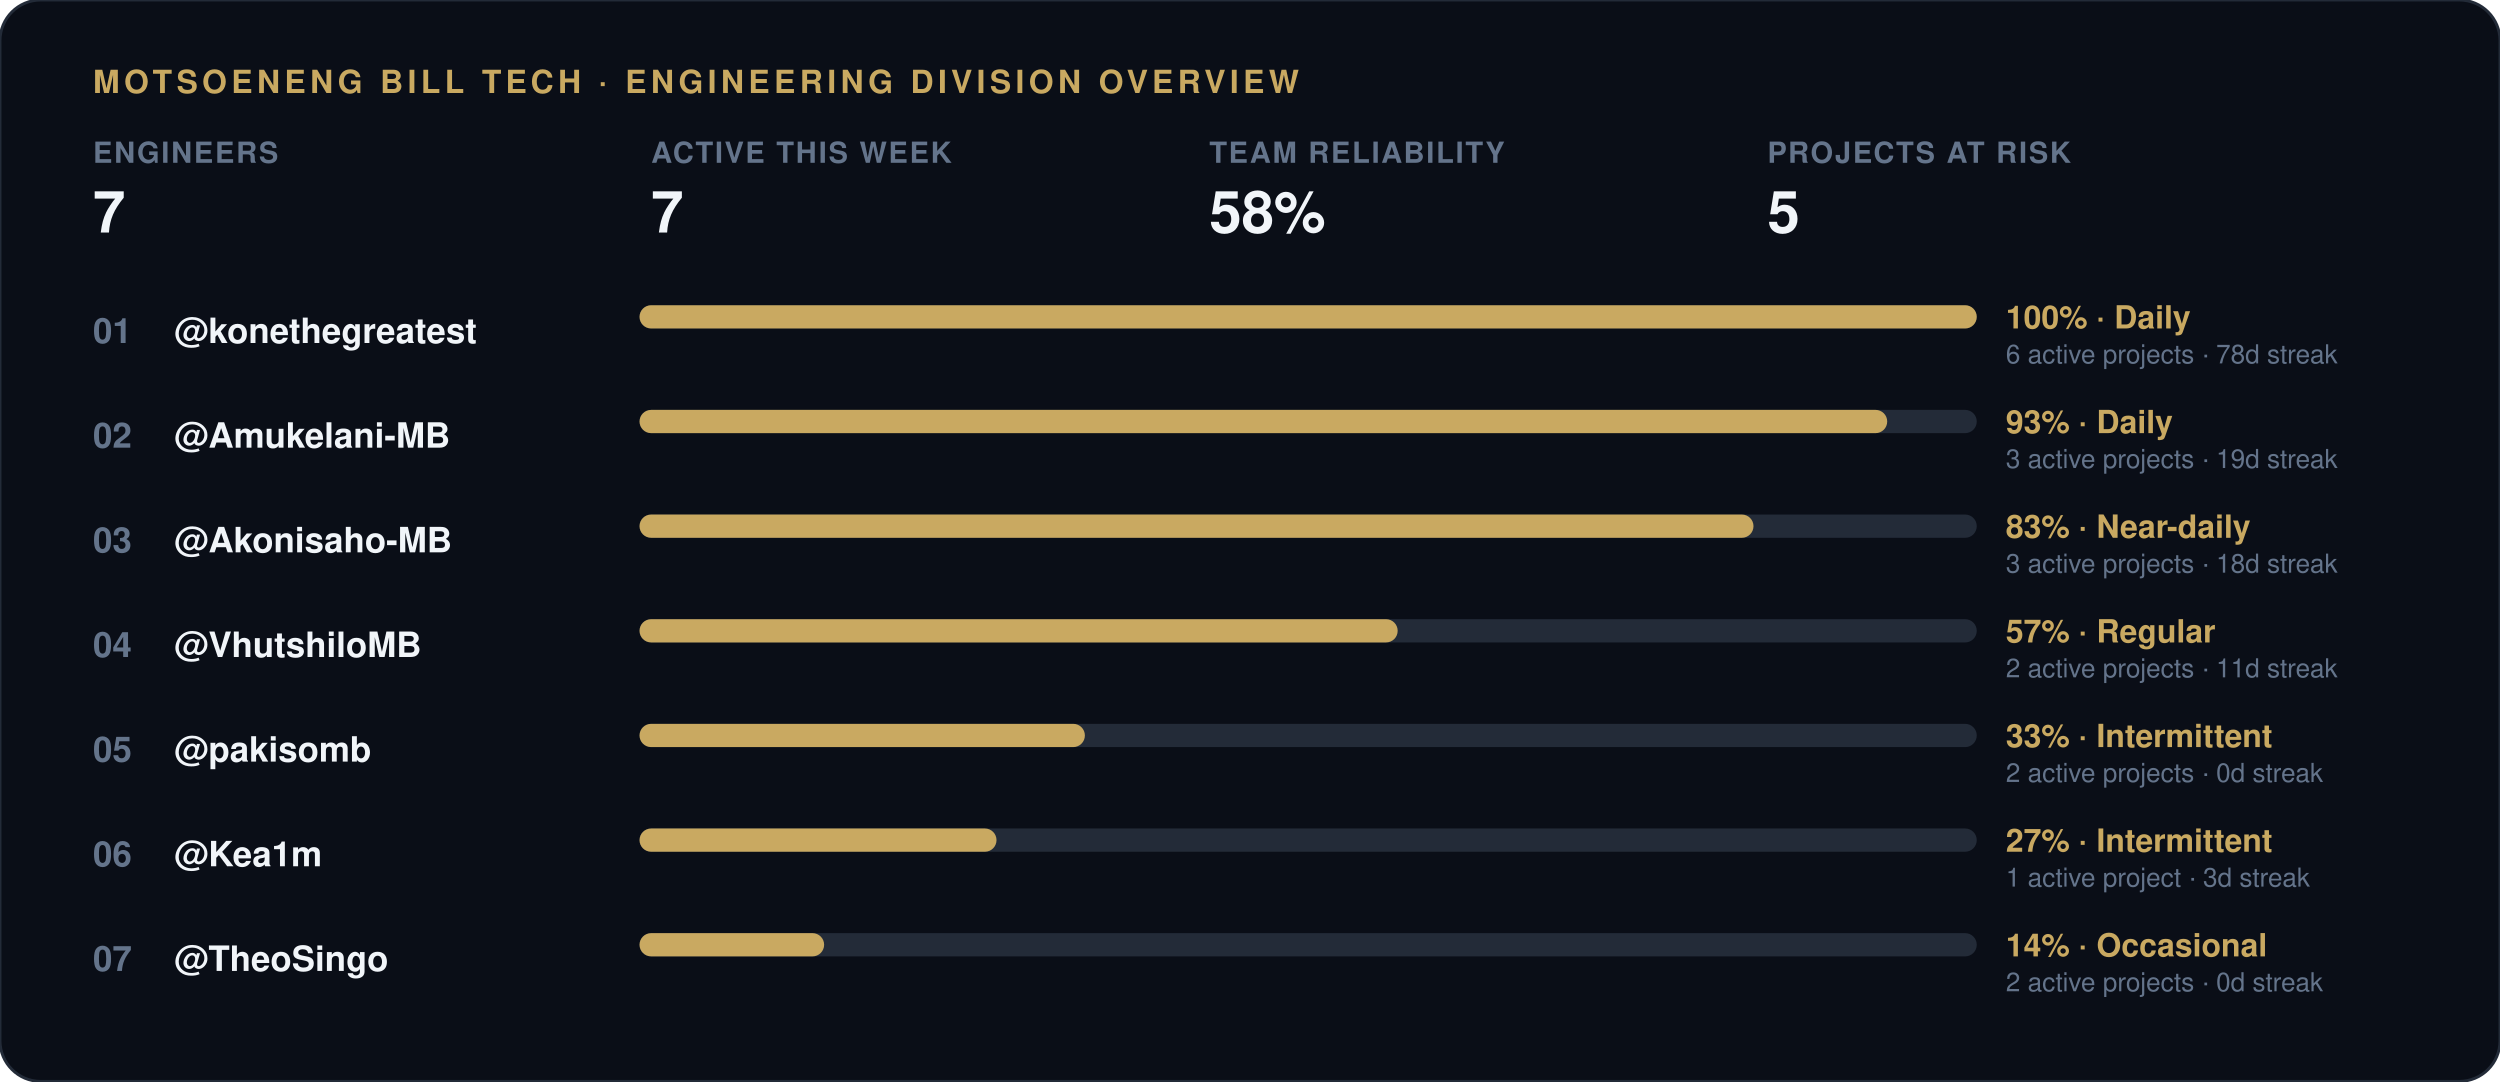
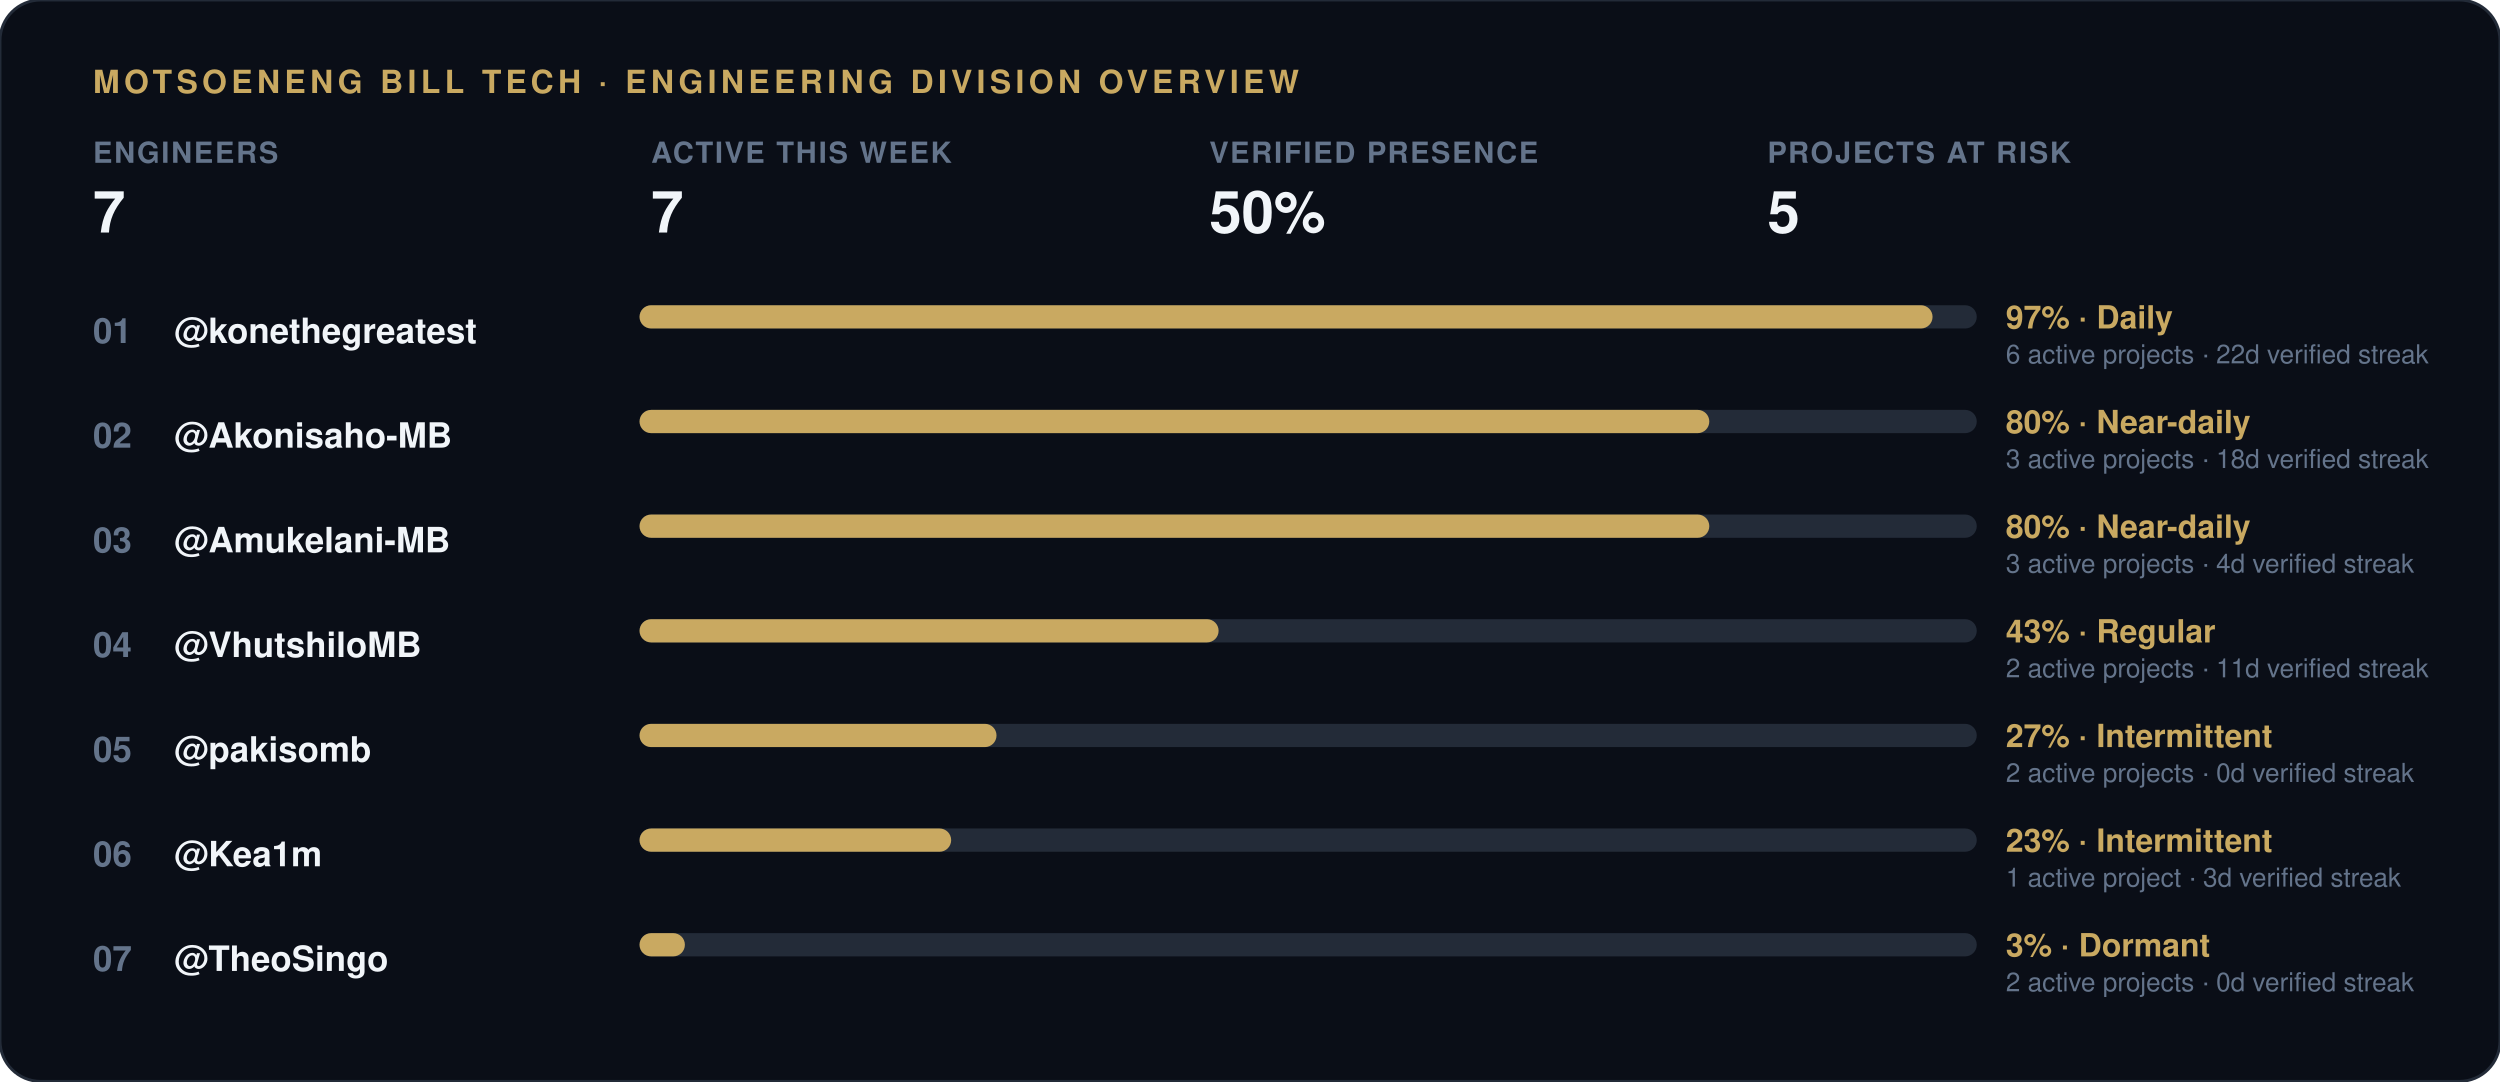
<svg xmlns="http://www.w3.org/2000/svg" width="860" height="372" viewBox="0 0 860 372">
  <rect width="860" height="372" rx="14" fill="#0a0e17" stroke="#232b38" stroke-width="1" />
  <text x="32" y="32" font-family="-apple-system, 'Segoe UI', Helvetica, Arial, sans-serif" font-size="11" font-weight="700" letter-spacing="1.5" fill="#c9a961">MOTSOENENG BILL TECH · ENGINEERING DIVISION OVERVIEW</text>
  <g transform="translate(32, 56)">
    <text x="0" y="0" font-family="-apple-system, 'Segoe UI', Helvetica, Arial, sans-serif" font-size="10" font-weight="600" letter-spacing="0.6" fill="#64748b">ENGINEERS</text>
    <text x="0" y="24" font-family="-apple-system, 'Segoe UI', Helvetica, Arial, sans-serif" font-size="20" font-weight="800" fill="#f1f5f9">7</text>
  </g>
  <g transform="translate(224, 56)">
    <text x="0" y="0" font-family="-apple-system, 'Segoe UI', Helvetica, Arial, sans-serif" font-size="10" font-weight="600" letter-spacing="0.6" fill="#64748b">ACTIVE THIS WEEK</text>
    <text x="0" y="24" font-family="-apple-system, 'Segoe UI', Helvetica, Arial, sans-serif" font-size="20" font-weight="800" fill="#f1f5f9">7</text>
  </g>
  <g transform="translate(416, 56)">
-     <text x="0" y="0" font-family="-apple-system, 'Segoe UI', Helvetica, Arial, sans-serif" font-size="10" font-weight="600" letter-spacing="0.6" fill="#64748b">TEAM RELIABILITY</text>
-     <text x="0" y="24" font-family="-apple-system, 'Segoe UI', Helvetica, Arial, sans-serif" font-size="20" font-weight="800" fill="#f1f5f9">58%</text>
+     <text x="0" y="0" font-family="-apple-system, 'Segoe UI', Helvetica, Arial, sans-serif" font-size="10" font-weight="600" letter-spacing="0.6" fill="#64748b">VERIFIED PRESENCE</text>
+     <text x="0" y="24" font-family="-apple-system, 'Segoe UI', Helvetica, Arial, sans-serif" font-size="20" font-weight="800" fill="#f1f5f9">50%</text>
  </g>
  <g transform="translate(608, 56)">
    <text x="0" y="0" font-family="-apple-system, 'Segoe UI', Helvetica, Arial, sans-serif" font-size="10" font-weight="600" letter-spacing="0.6" fill="#64748b">PROJECTS AT RISK</text>
    <text x="0" y="24" font-family="-apple-system, 'Segoe UI', Helvetica, Arial, sans-serif" font-size="20" font-weight="800" fill="#f1f5f9">5</text>
  </g>
  <text x="32" y="118" font-family="-apple-system, 'Segoe UI', Helvetica, Arial, sans-serif" font-size="12" font-weight="700" fill="#64748b">01</text>
  <text x="60" y="118" font-family="-apple-system, 'Segoe UI', Helvetica, Arial, sans-serif" font-size="12" font-weight="600" fill="#f1f5f9">@konethegreatest</text>
  <rect x="220" y="105" width="460" height="8" rx="4" fill="#232b38" />
-   <rect x="220" y="105" width="460.0" height="8" rx="4" fill="#c9a961" />
-   <text x="690" y="113" font-family="-apple-system, 'Segoe UI', Helvetica, Arial, sans-serif" font-size="11" font-weight="700" fill="#c9a961">100% · Daily</text>
-   <text x="690" y="125" font-family="-apple-system, 'Segoe UI', Helvetica, Arial, sans-serif" font-size="9" fill="#64748b">6 active projects · 78d streak</text>
+   <rect x="220" y="105" width="444.8" height="8" rx="4" fill="#c9a961" />
+   <text x="690" y="113" font-family="-apple-system, 'Segoe UI', Helvetica, Arial, sans-serif" font-size="11" font-weight="700" fill="#c9a961">97% · Daily</text>
+   <text x="690" y="125" font-family="-apple-system, 'Segoe UI', Helvetica, Arial, sans-serif" font-size="9" fill="#64748b">6 active projects · 22d verified streak</text>
  <text x="32" y="154" font-family="-apple-system, 'Segoe UI', Helvetica, Arial, sans-serif" font-size="12" font-weight="700" fill="#64748b">02</text>
-   <text x="60" y="154" font-family="-apple-system, 'Segoe UI', Helvetica, Arial, sans-serif" font-size="12" font-weight="600" fill="#f1f5f9">@Amukelani-MB</text>
+   <text x="60" y="154" font-family="-apple-system, 'Segoe UI', Helvetica, Arial, sans-serif" font-size="12" font-weight="600" fill="#f1f5f9">@Akonisaho-MB</text>
  <rect x="220" y="141" width="460" height="8" rx="4" fill="#232b38" />
-   <rect x="220" y="141" width="429.2" height="8" rx="4" fill="#c9a961" />
-   <text x="690" y="149" font-family="-apple-system, 'Segoe UI', Helvetica, Arial, sans-serif" font-size="11" font-weight="700" fill="#c9a961">93% · Daily</text>
-   <text x="690" y="161" font-family="-apple-system, 'Segoe UI', Helvetica, Arial, sans-serif" font-size="9" fill="#64748b">3 active projects · 19d streak</text>
+   <rect x="220" y="141" width="368.0" height="8" rx="4" fill="#c9a961" />
+   <text x="690" y="149" font-family="-apple-system, 'Segoe UI', Helvetica, Arial, sans-serif" font-size="11" font-weight="700" fill="#c9a961">80% · Near-daily</text>
+   <text x="690" y="161" font-family="-apple-system, 'Segoe UI', Helvetica, Arial, sans-serif" font-size="9" fill="#64748b">3 active projects · 18d verified streak</text>
  <text x="32" y="190" font-family="-apple-system, 'Segoe UI', Helvetica, Arial, sans-serif" font-size="12" font-weight="700" fill="#64748b">03</text>
-   <text x="60" y="190" font-family="-apple-system, 'Segoe UI', Helvetica, Arial, sans-serif" font-size="12" font-weight="600" fill="#f1f5f9">@Akonisaho-MB</text>
+   <text x="60" y="190" font-family="-apple-system, 'Segoe UI', Helvetica, Arial, sans-serif" font-size="12" font-weight="600" fill="#f1f5f9">@Amukelani-MB</text>
  <rect x="220" y="177" width="460" height="8" rx="4" fill="#232b38" />
-   <rect x="220" y="177" width="383.2" height="8" rx="4" fill="#c9a961" />
-   <text x="690" y="185" font-family="-apple-system, 'Segoe UI', Helvetica, Arial, sans-serif" font-size="11" font-weight="700" fill="#c9a961">83% · Near-daily</text>
-   <text x="690" y="197" font-family="-apple-system, 'Segoe UI', Helvetica, Arial, sans-serif" font-size="9" fill="#64748b">3 active projects · 18d streak</text>
+   <rect x="220" y="177" width="368.0" height="8" rx="4" fill="#c9a961" />
+   <text x="690" y="185" font-family="-apple-system, 'Segoe UI', Helvetica, Arial, sans-serif" font-size="11" font-weight="700" fill="#c9a961">80% · Near-daily</text>
+   <text x="690" y="197" font-family="-apple-system, 'Segoe UI', Helvetica, Arial, sans-serif" font-size="9" fill="#64748b">3 active projects · 4d verified streak</text>
  <text x="32" y="226" font-family="-apple-system, 'Segoe UI', Helvetica, Arial, sans-serif" font-size="12" font-weight="700" fill="#64748b">04</text>
  <text x="60" y="226" font-family="-apple-system, 'Segoe UI', Helvetica, Arial, sans-serif" font-size="12" font-weight="600" fill="#f1f5f9">@VhutshiloMB</text>
  <rect x="220" y="213" width="460" height="8" rx="4" fill="#232b38" />
-   <rect x="220" y="213" width="260.8" height="8" rx="4" fill="#c9a961" />
-   <text x="690" y="221" font-family="-apple-system, 'Segoe UI', Helvetica, Arial, sans-serif" font-size="11" font-weight="700" fill="#c9a961">57% · Regular</text>
-   <text x="690" y="233" font-family="-apple-system, 'Segoe UI', Helvetica, Arial, sans-serif" font-size="9" fill="#64748b">2 active projects · 11d streak</text>
+   <rect x="220" y="213" width="199.2" height="8" rx="4" fill="#c9a961" />
+   <text x="690" y="221" font-family="-apple-system, 'Segoe UI', Helvetica, Arial, sans-serif" font-size="11" font-weight="700" fill="#c9a961">43% · Regular</text>
+   <text x="690" y="233" font-family="-apple-system, 'Segoe UI', Helvetica, Arial, sans-serif" font-size="9" fill="#64748b">2 active projects · 11d verified streak</text>
  <text x="32" y="262" font-family="-apple-system, 'Segoe UI', Helvetica, Arial, sans-serif" font-size="12" font-weight="700" fill="#64748b">05</text>
  <text x="60" y="262" font-family="-apple-system, 'Segoe UI', Helvetica, Arial, sans-serif" font-size="12" font-weight="600" fill="#f1f5f9">@pakisomb</text>
  <rect x="220" y="249" width="460" height="8" rx="4" fill="#232b38" />
-   <rect x="220" y="249" width="153.2" height="8" rx="4" fill="#c9a961" />
-   <text x="690" y="257" font-family="-apple-system, 'Segoe UI', Helvetica, Arial, sans-serif" font-size="11" font-weight="700" fill="#c9a961">33% · Intermittent</text>
-   <text x="690" y="269" font-family="-apple-system, 'Segoe UI', Helvetica, Arial, sans-serif" font-size="9" fill="#64748b">2 active projects · 0d streak</text>
+   <rect x="220" y="249" width="122.8" height="8" rx="4" fill="#c9a961" />
+   <text x="690" y="257" font-family="-apple-system, 'Segoe UI', Helvetica, Arial, sans-serif" font-size="11" font-weight="700" fill="#c9a961">27% · Intermittent</text>
+   <text x="690" y="269" font-family="-apple-system, 'Segoe UI', Helvetica, Arial, sans-serif" font-size="9" fill="#64748b">2 active projects · 0d verified streak</text>
  <text x="32" y="298" font-family="-apple-system, 'Segoe UI', Helvetica, Arial, sans-serif" font-size="12" font-weight="700" fill="#64748b">06</text>
  <text x="60" y="298" font-family="-apple-system, 'Segoe UI', Helvetica, Arial, sans-serif" font-size="12" font-weight="600" fill="#f1f5f9">@Kea1m</text>
  <rect x="220" y="285" width="460" height="8" rx="4" fill="#232b38" />
-   <rect x="220" y="285" width="122.8" height="8" rx="4" fill="#c9a961" />
-   <text x="690" y="293" font-family="-apple-system, 'Segoe UI', Helvetica, Arial, sans-serif" font-size="11" font-weight="700" fill="#c9a961">27% · Intermittent</text>
-   <text x="690" y="305" font-family="-apple-system, 'Segoe UI', Helvetica, Arial, sans-serif" font-size="9" fill="#64748b">1 active project · 3d streak</text>
+   <rect x="220" y="285" width="107.2" height="8" rx="4" fill="#c9a961" />
+   <text x="690" y="293" font-family="-apple-system, 'Segoe UI', Helvetica, Arial, sans-serif" font-size="11" font-weight="700" fill="#c9a961">23% · Intermittent</text>
+   <text x="690" y="305" font-family="-apple-system, 'Segoe UI', Helvetica, Arial, sans-serif" font-size="9" fill="#64748b">1 active project · 3d verified streak</text>
  <text x="32" y="334" font-family="-apple-system, 'Segoe UI', Helvetica, Arial, sans-serif" font-size="12" font-weight="700" fill="#64748b">07</text>
  <text x="60" y="334" font-family="-apple-system, 'Segoe UI', Helvetica, Arial, sans-serif" font-size="12" font-weight="600" fill="#f1f5f9">@TheoSingo</text>
  <rect x="220" y="321" width="460" height="8" rx="4" fill="#232b38" />
-   <rect x="220" y="321" width="63.5" height="8" rx="4" fill="#c9a961" />
-   <text x="690" y="329" font-family="-apple-system, 'Segoe UI', Helvetica, Arial, sans-serif" font-size="11" font-weight="700" fill="#c9a961">14% · Occasional</text>
-   <text x="690" y="341" font-family="-apple-system, 'Segoe UI', Helvetica, Arial, sans-serif" font-size="9" fill="#64748b">2 active projects · 0d streak</text>
+   <rect x="220" y="321" width="15.6" height="8" rx="4" fill="#c9a961" />
+   <text x="690" y="329" font-family="-apple-system, 'Segoe UI', Helvetica, Arial, sans-serif" font-size="11" font-weight="700" fill="#c9a961">3% · Dormant</text>
+   <text x="690" y="341" font-family="-apple-system, 'Segoe UI', Helvetica, Arial, sans-serif" font-size="9" fill="#64748b">2 active projects · 0d verified streak</text>
</svg>
